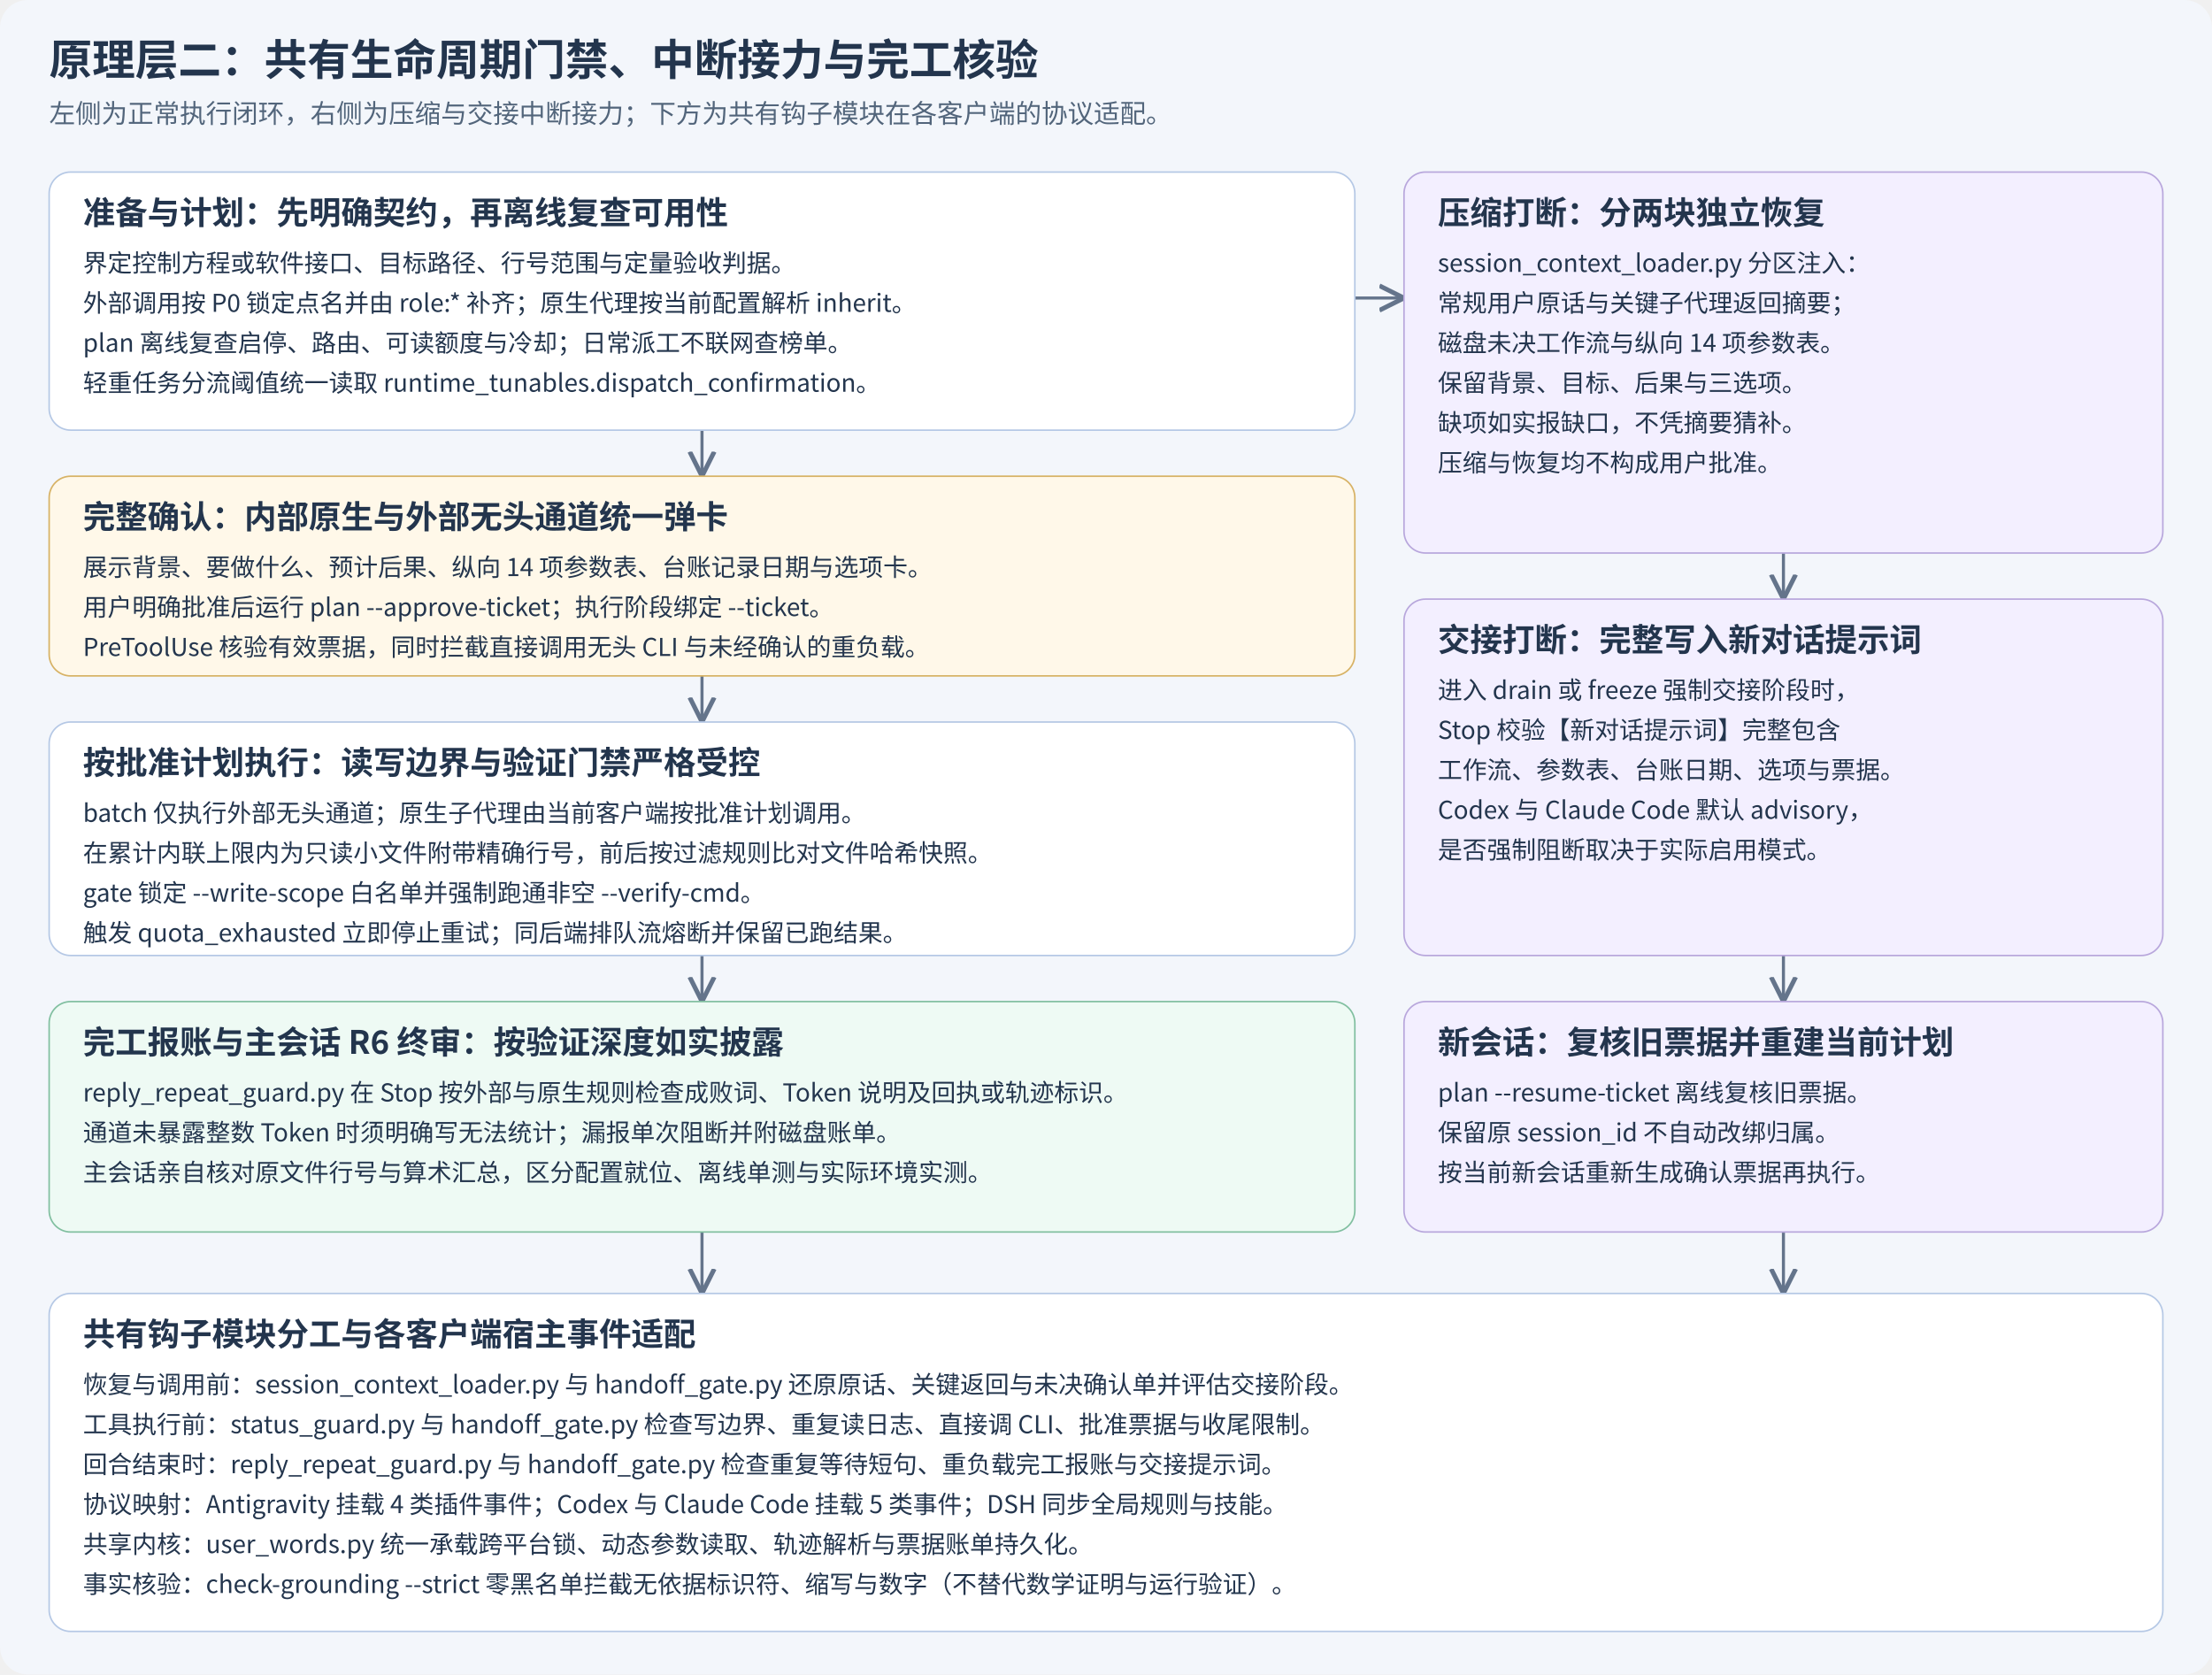
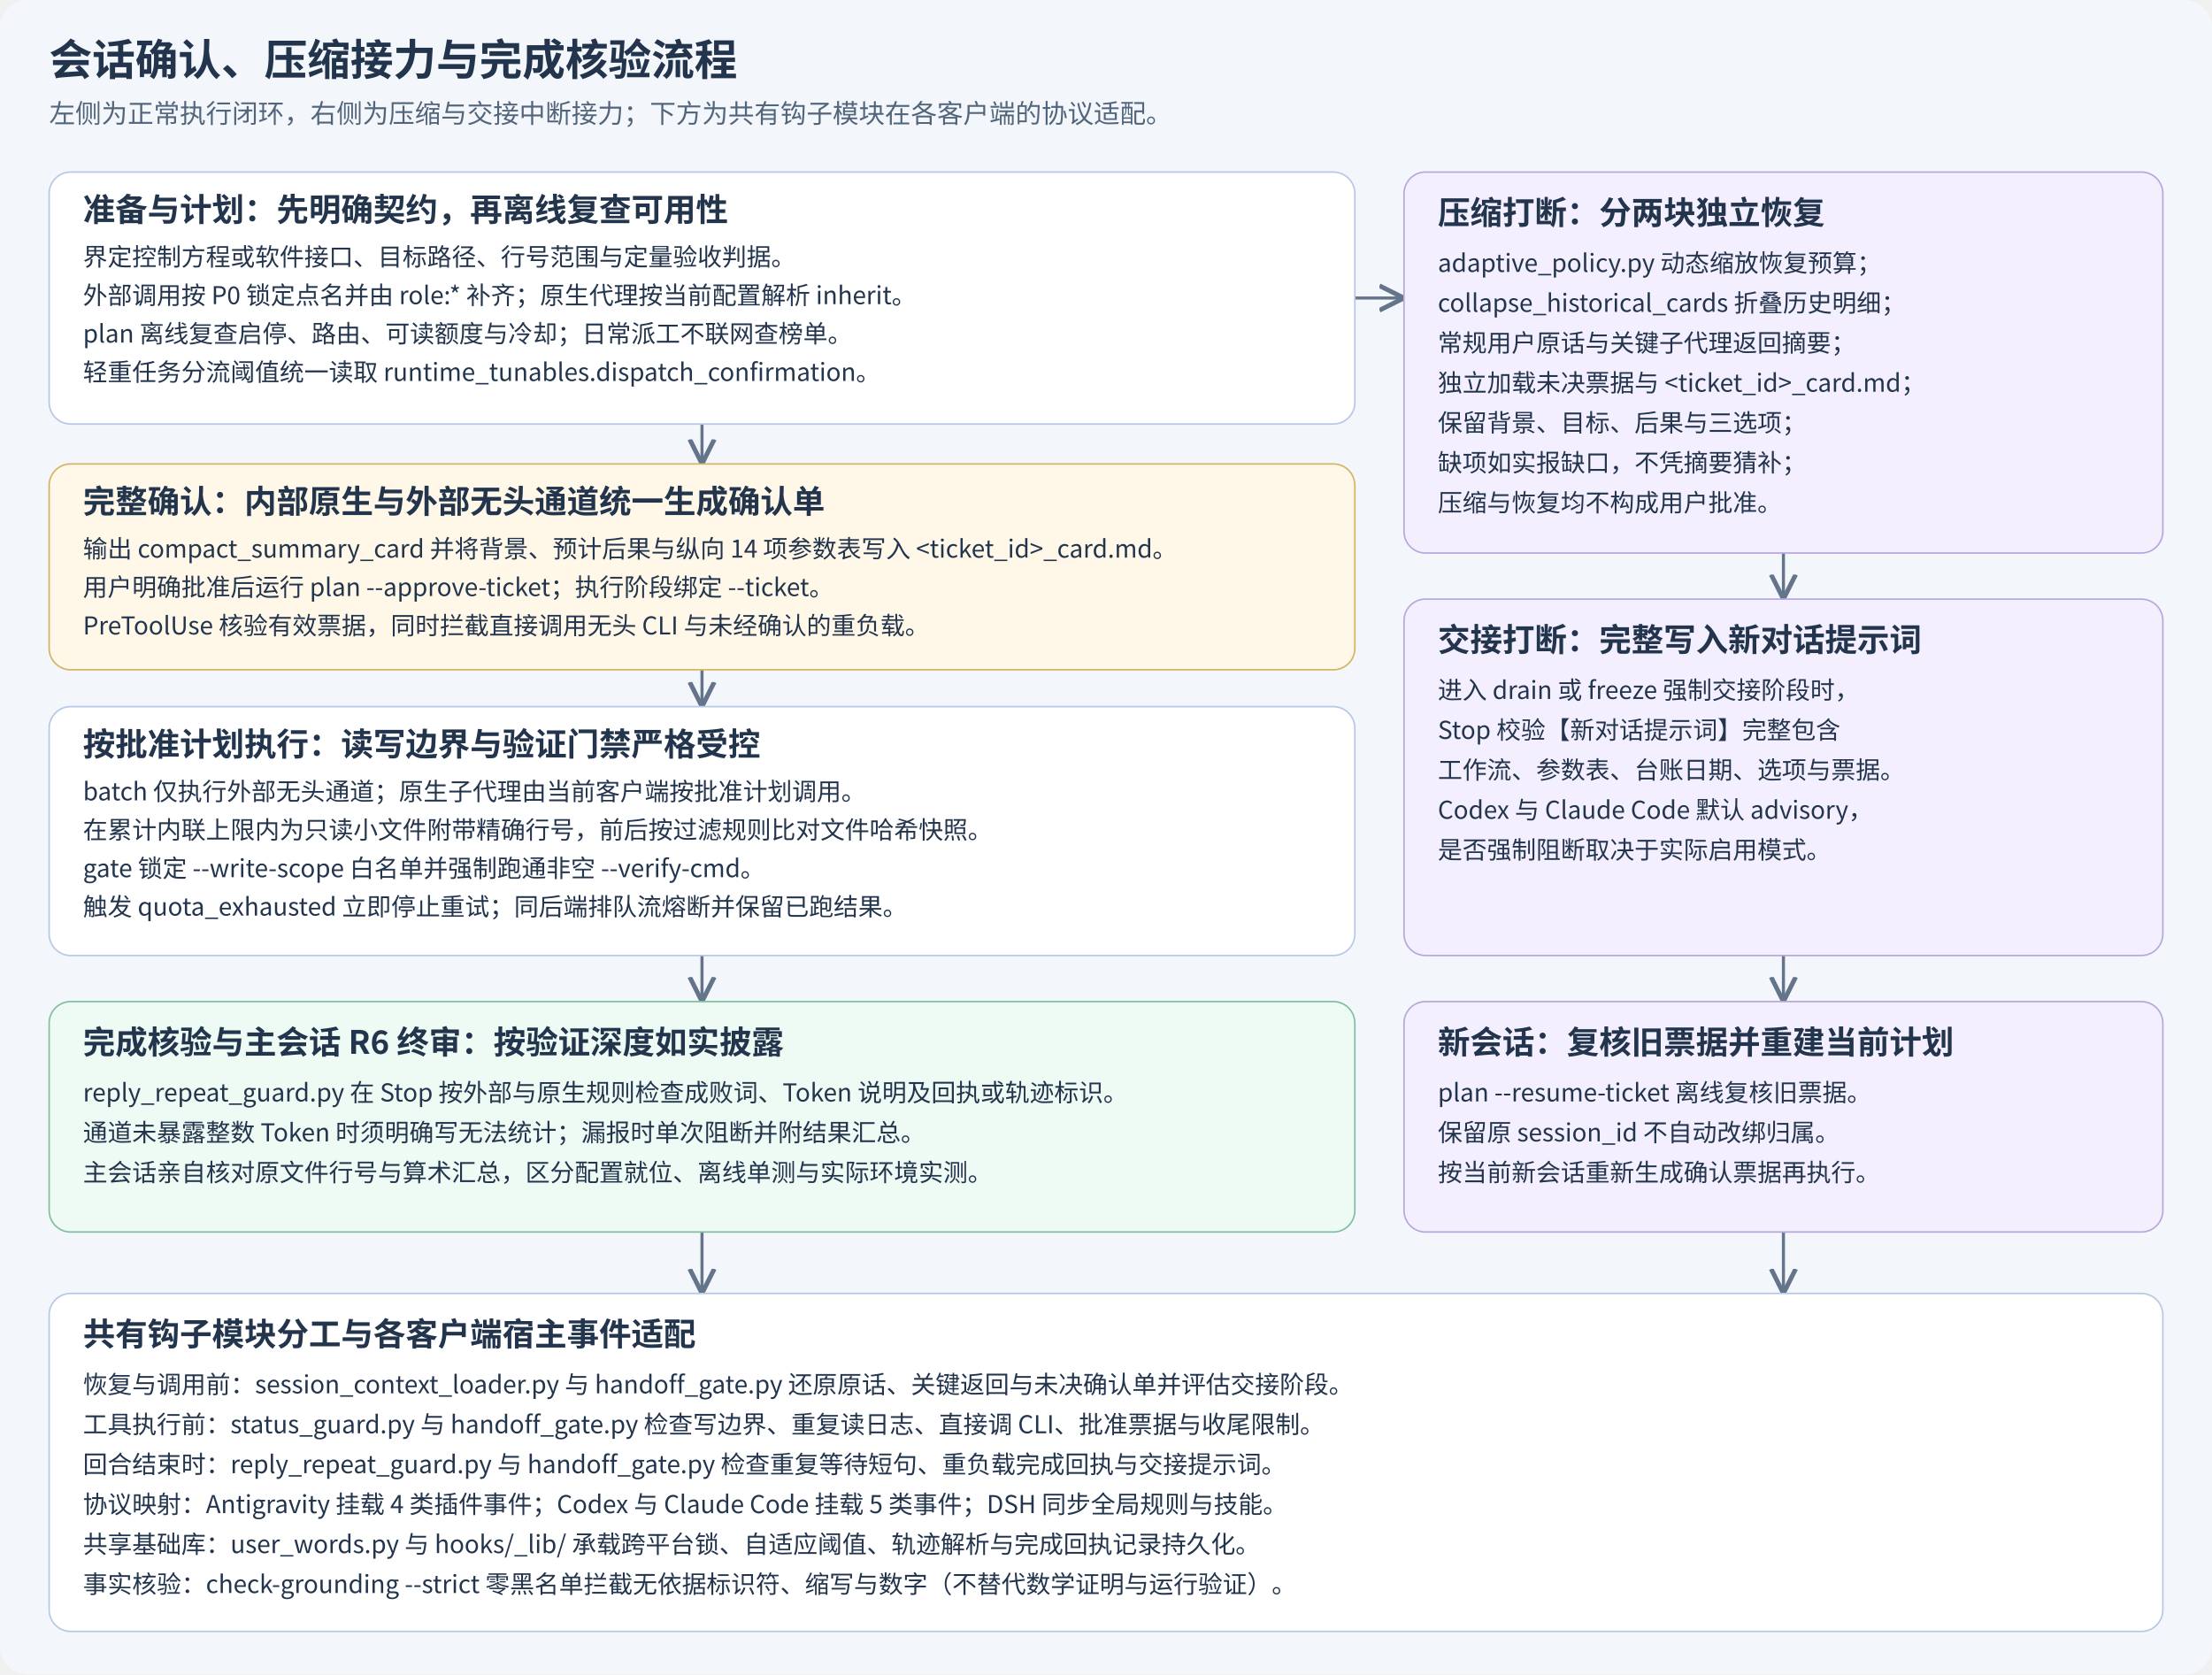
<svg xmlns="http://www.w3.org/2000/svg" width="1440" height="1090" viewBox="0 0 1440 1090" role="img" aria-labelledby="title desc">
  <defs>
    <marker id="arrow" markerWidth="10" markerHeight="10" refX="8" refY="5" orient="auto">
      <path d="M 0 1 L 8 5 L 0 9" fill="none" stroke="#64748b" stroke-width="1.5" />
    </marker>
  </defs>
  <style>text { font-family: "Microsoft YaHei", "Noto Sans CJK SC", sans-serif; fill: #23354d; } .title { font-size: 28px; font-weight: 700; } .subtitle { font-size: 17px; fill: #52657b; } .heading { font-size: 21px; font-weight: 700; } .body { font-size: 16px; } .link { fill: none; stroke: #64748b; stroke-width: 2; marker-end: url(#arrow); }</style>
  <rect width="1440" height="1090" rx="18" fill="#f3f6fb" />
-   <text x="32" y="49" class="title">原理层二：共有生命周期门禁、中断接力与完工核验</text>
+   <text x="32" y="49" class="title">会话确认、压缩接力与完成核验流程</text>
  <text x="32" y="80" class="subtitle">左侧为正常执行闭环，右侧为压缩与交接中断接力；下方为共有钩子模块在各客户端的协议适配。</text>
-   <path class="link" d="M 457 280 L 457 310" />
-   <path class="link" d="M 457 440 L 457 470" />
+   <path class="link" d="M 457 276 L 457 302" />
+   <path class="link" d="M 457 436 L 457 460" />
  <path class="link" d="M 457 622 L 457 652" />
  <path class="link" d="M 457 802 L 457 842" />
  <path class="link" d="M 882 194 L 914 194" />
  <path class="link" d="M 1161 360 L 1161 390" />
  <path class="link" d="M 1161 622 L 1161 652" />
  <path class="link" d="M 1161 802 L 1161 842" />
  <g>
-     <rect x="32" y="112" width="850" height="168" rx="14" fill="#ffffff" stroke="#b5c8e5" />
-     <text x="54" y="146" class="heading">准备与计划：先明确契约，再离线复查可用性</text>
-     <text x="54" y="177" class="body">界定控制方程或软件接口、目标路径、行号范围与定量验收判据。</text>
-     <text x="54" y="203" class="body">外部调用按 P0 锁定点名并由 role:* 补齐；原生代理按当前配置解析 inherit。</text>
-     <text x="54" y="229" class="body">plan 离线复查启停、路由、可读额度与冷却；日常派工不联网查榜单。</text>
-     <text x="54" y="255" class="body">轻重任务分流阈值统一读取 runtime_tunables.dispatch_confirmation。</text>
+     <rect x="32" y="112" width="850" height="164" rx="14" fill="#ffffff" stroke="#b5c8e5" />
+     <text x="54" y="144" class="heading">准备与计划：先明确契约，再离线复查可用性</text>
+     <text x="54" y="173" class="body">界定控制方程或软件接口、目标路径、行号范围与定量验收判据。</text>
+     <text x="54" y="198" class="body">外部调用按 P0 锁定点名并由 role:* 补齐；原生代理按当前配置解析 inherit。</text>
+     <text x="54" y="223" class="body">plan 离线复查启停、路由、可读额度与冷却；日常派工不联网查榜单。</text>
+     <text x="54" y="248" class="body">轻重任务分流阈值统一读取 runtime_tunables.dispatch_confirmation。</text>
  </g>
  <g>
-     <rect x="32" y="310" width="850" height="130" rx="14" fill="#fff8e9" stroke="#d7b265" />
-     <text x="54" y="344" class="heading">完整确认：内部原生与外部无头通道统一弹卡</text>
-     <text x="54" y="375" class="body">展示背景、要做什么、预计后果、纵向 14 项参数表、台账记录日期与选项卡。</text>
-     <text x="54" y="401" class="body">用户明确批准后运行 plan --approve-ticket；执行阶段绑定 --ticket。</text>
-     <text x="54" y="427" class="body">PreToolUse 核验有效票据，同时拦截直接调用无头 CLI 与未经确认的重负载。</text>
+     <rect x="32" y="302" width="850" height="134" rx="14" fill="#fff8e9" stroke="#d7b265" />
+     <text x="54" y="334" class="heading">完整确认：内部原生与外部无头通道统一生成确认单</text>
+     <text x="54" y="363" class="body">输出 compact_summary_card 并将背景、预计后果与纵向 14 项参数表写入 &lt;ticket_id&gt;_card.md。</text>
+     <text x="54" y="388" class="body">用户明确批准后运行 plan --approve-ticket；执行阶段绑定 --ticket。</text>
+     <text x="54" y="413" class="body">PreToolUse 核验有效票据，同时拦截直接调用无头 CLI 与未经确认的重负载。</text>
  </g>
  <g>
-     <rect x="32" y="470" width="850" height="152" rx="14" fill="#ffffff" stroke="#b5c8e5" />
-     <text x="54" y="504" class="heading">按批准计划执行：读写边界与验证门禁严格受控</text>
-     <text x="54" y="535" class="body">batch 仅执行外部无头通道；原生子代理由当前客户端按批准计划调用。</text>
-     <text x="54" y="561" class="body">在累计内联上限内为只读小文件附带精确行号，前后按过滤规则比对文件哈希快照。</text>
-     <text x="54" y="587" class="body">gate 锁定 --write-scope 白名单并强制跑通非空 --verify-cmd。</text>
-     <text x="54" y="613" class="body">触发 quota_exhausted 立即停止重试；同后端排队流熔断并保留已跑结果。</text>
+     <rect x="32" y="460" width="850" height="162" rx="14" fill="#ffffff" stroke="#b5c8e5" />
+     <text x="54" y="492" class="heading">按批准计划执行：读写边界与验证门禁严格受控</text>
+     <text x="54" y="521" class="body">batch 仅执行外部无头通道；原生子代理由当前客户端按批准计划调用。</text>
+     <text x="54" y="546" class="body">在累计内联上限内为只读小文件附带精确行号，前后按过滤规则比对文件哈希快照。</text>
+     <text x="54" y="571" class="body">gate 锁定 --write-scope 白名单并强制跑通非空 --verify-cmd。</text>
+     <text x="54" y="596" class="body">触发 quota_exhausted 立即停止重试；同后端排队流熔断并保留已跑结果。</text>
  </g>
  <g>
    <rect x="32" y="652" width="850" height="150" rx="14" fill="#eefaf4" stroke="#81bfa0" />
-     <text x="54" y="686" class="heading">完工报账与主会话 R6 终审：按验证深度如实披露</text>
+     <text x="54" y="686" class="heading">完成核验与主会话 R6 终审：按验证深度如实披露</text>
    <text x="54" y="717" class="body">reply_repeat_guard.py 在 Stop 按外部与原生规则检查成败词、Token 说明及回执或轨迹标识。</text>
-     <text x="54" y="743" class="body">通道未暴露整数 Token 时须明确写无法统计；漏报单次阻断并附磁盘账单。</text>
+     <text x="54" y="743" class="body">通道未暴露整数 Token 时须明确写无法统计；漏报时单次阻断并附结果汇总。</text>
    <text x="54" y="769" class="body">主会话亲自核对原文件行号与算术汇总，区分配置就位、离线单测与实际环境实测。</text>
  </g>
  <g>
    <rect x="914" y="112" width="494" height="248" rx="14" fill="#f3efff" stroke="#b8a7dc" />
    <text x="936" y="146" class="heading">压缩打断：分两块独立恢复</text>
-     <text x="936" y="177" class="body">session_context_loader.py 分区注入：</text>
-     <text x="936" y="203" class="body">常规用户原话与关键子代理返回摘要；</text>
-     <text x="936" y="229" class="body">磁盘未决工作流与纵向 14 项参数表。</text>
-     <text x="936" y="255" class="body">保留背景、目标、后果与三选项。</text>
-     <text x="936" y="281" class="body">缺项如实报缺口，不凭摘要猜补。</text>
-     <text x="936" y="307" class="body">压缩与恢复均不构成用户批准。</text>
+     <text x="936" y="177" class="body">adaptive_policy.py 动态缩放恢复预算；</text>
+     <text x="936" y="203" class="body">collapse_historical_cards 折叠历史明细；</text>
+     <text x="936" y="229" class="body">常规用户原话与关键子代理返回摘要；</text>
+     <text x="936" y="255" class="body">独立加载未决票据与 &lt;ticket_id&gt;_card.md；</text>
+     <text x="936" y="281" class="body">保留背景、目标、后果与三选项；</text>
+     <text x="936" y="307" class="body">缺项如实报缺口，不凭摘要猜补；</text>
+     <text x="936" y="333" class="body">压缩与恢复均不构成用户批准。</text>
  </g>
  <g>
    <rect x="914" y="390" width="494" height="232" rx="14" fill="#f3efff" stroke="#b8a7dc" />
    <text x="936" y="424" class="heading">交接打断：完整写入新对话提示词</text>
    <text x="936" y="455" class="body">进入 drain 或 freeze 强制交接阶段时，</text>
    <text x="936" y="481" class="body">Stop 校验【新对话提示词】完整包含</text>
    <text x="936" y="507" class="body">工作流、参数表、台账日期、选项与票据。</text>
    <text x="936" y="533" class="body">Codex 与 Claude Code 默认 advisory，</text>
    <text x="936" y="559" class="body">是否强制阻断取决于实际启用模式。</text>
  </g>
  <g>
    <rect x="914" y="652" width="494" height="150" rx="14" fill="#f3efff" stroke="#b8a7dc" />
    <text x="936" y="686" class="heading">新会话：复核旧票据并重建当前计划</text>
    <text x="936" y="717" class="body">plan --resume-ticket 离线复核旧票据。</text>
    <text x="936" y="743" class="body">保留原 session_id 不自动改绑归属。</text>
    <text x="936" y="769" class="body">按当前新会话重新生成确认票据再执行。</text>
  </g>
  <g>
    <rect x="32" y="842" width="1376" height="220" rx="14" fill="#ffffff" stroke="#b5c8e5" />
    <text x="54" y="876" class="heading">共有钩子模块分工与各客户端宿主事件适配</text>
    <text x="54" y="907" class="body">恢复与调用前：session_context_loader.py 与 handoff_gate.py 还原原话、关键返回与未决确认单并评估交接阶段。</text>
    <text x="54" y="933" class="body">工具执行前：status_guard.py 与 handoff_gate.py 检查写边界、重复读日志、直接调 CLI、批准票据与收尾限制。</text>
-     <text x="54" y="959" class="body">回合结束时：reply_repeat_guard.py 与 handoff_gate.py 检查重复等待短句、重负载完工报账与交接提示词。</text>
+     <text x="54" y="959" class="body">回合结束时：reply_repeat_guard.py 与 handoff_gate.py 检查重复等待短句、重负载完成回执与交接提示词。</text>
    <text x="54" y="985" class="body">协议映射：Antigravity 挂载 4 类插件事件；Codex 与 Claude Code 挂载 5 类事件；DSH 同步全局规则与技能。</text>
-     <text x="54" y="1011" class="body">共享内核：user_words.py 统一承载跨平台锁、动态参数读取、轨迹解析与票据账单持久化。</text>
+     <text x="54" y="1011" class="body">共享基础库：user_words.py 与 hooks/_lib/ 承载跨平台锁、自适应阈值、轨迹解析与完成回执记录持久化。</text>
    <text x="54" y="1037" class="body">事实核验：check-grounding --strict 零黑名单拦截无依据标识符、缩写与数字（不替代数学证明与运行验证）。</text>
  </g>
</svg>
